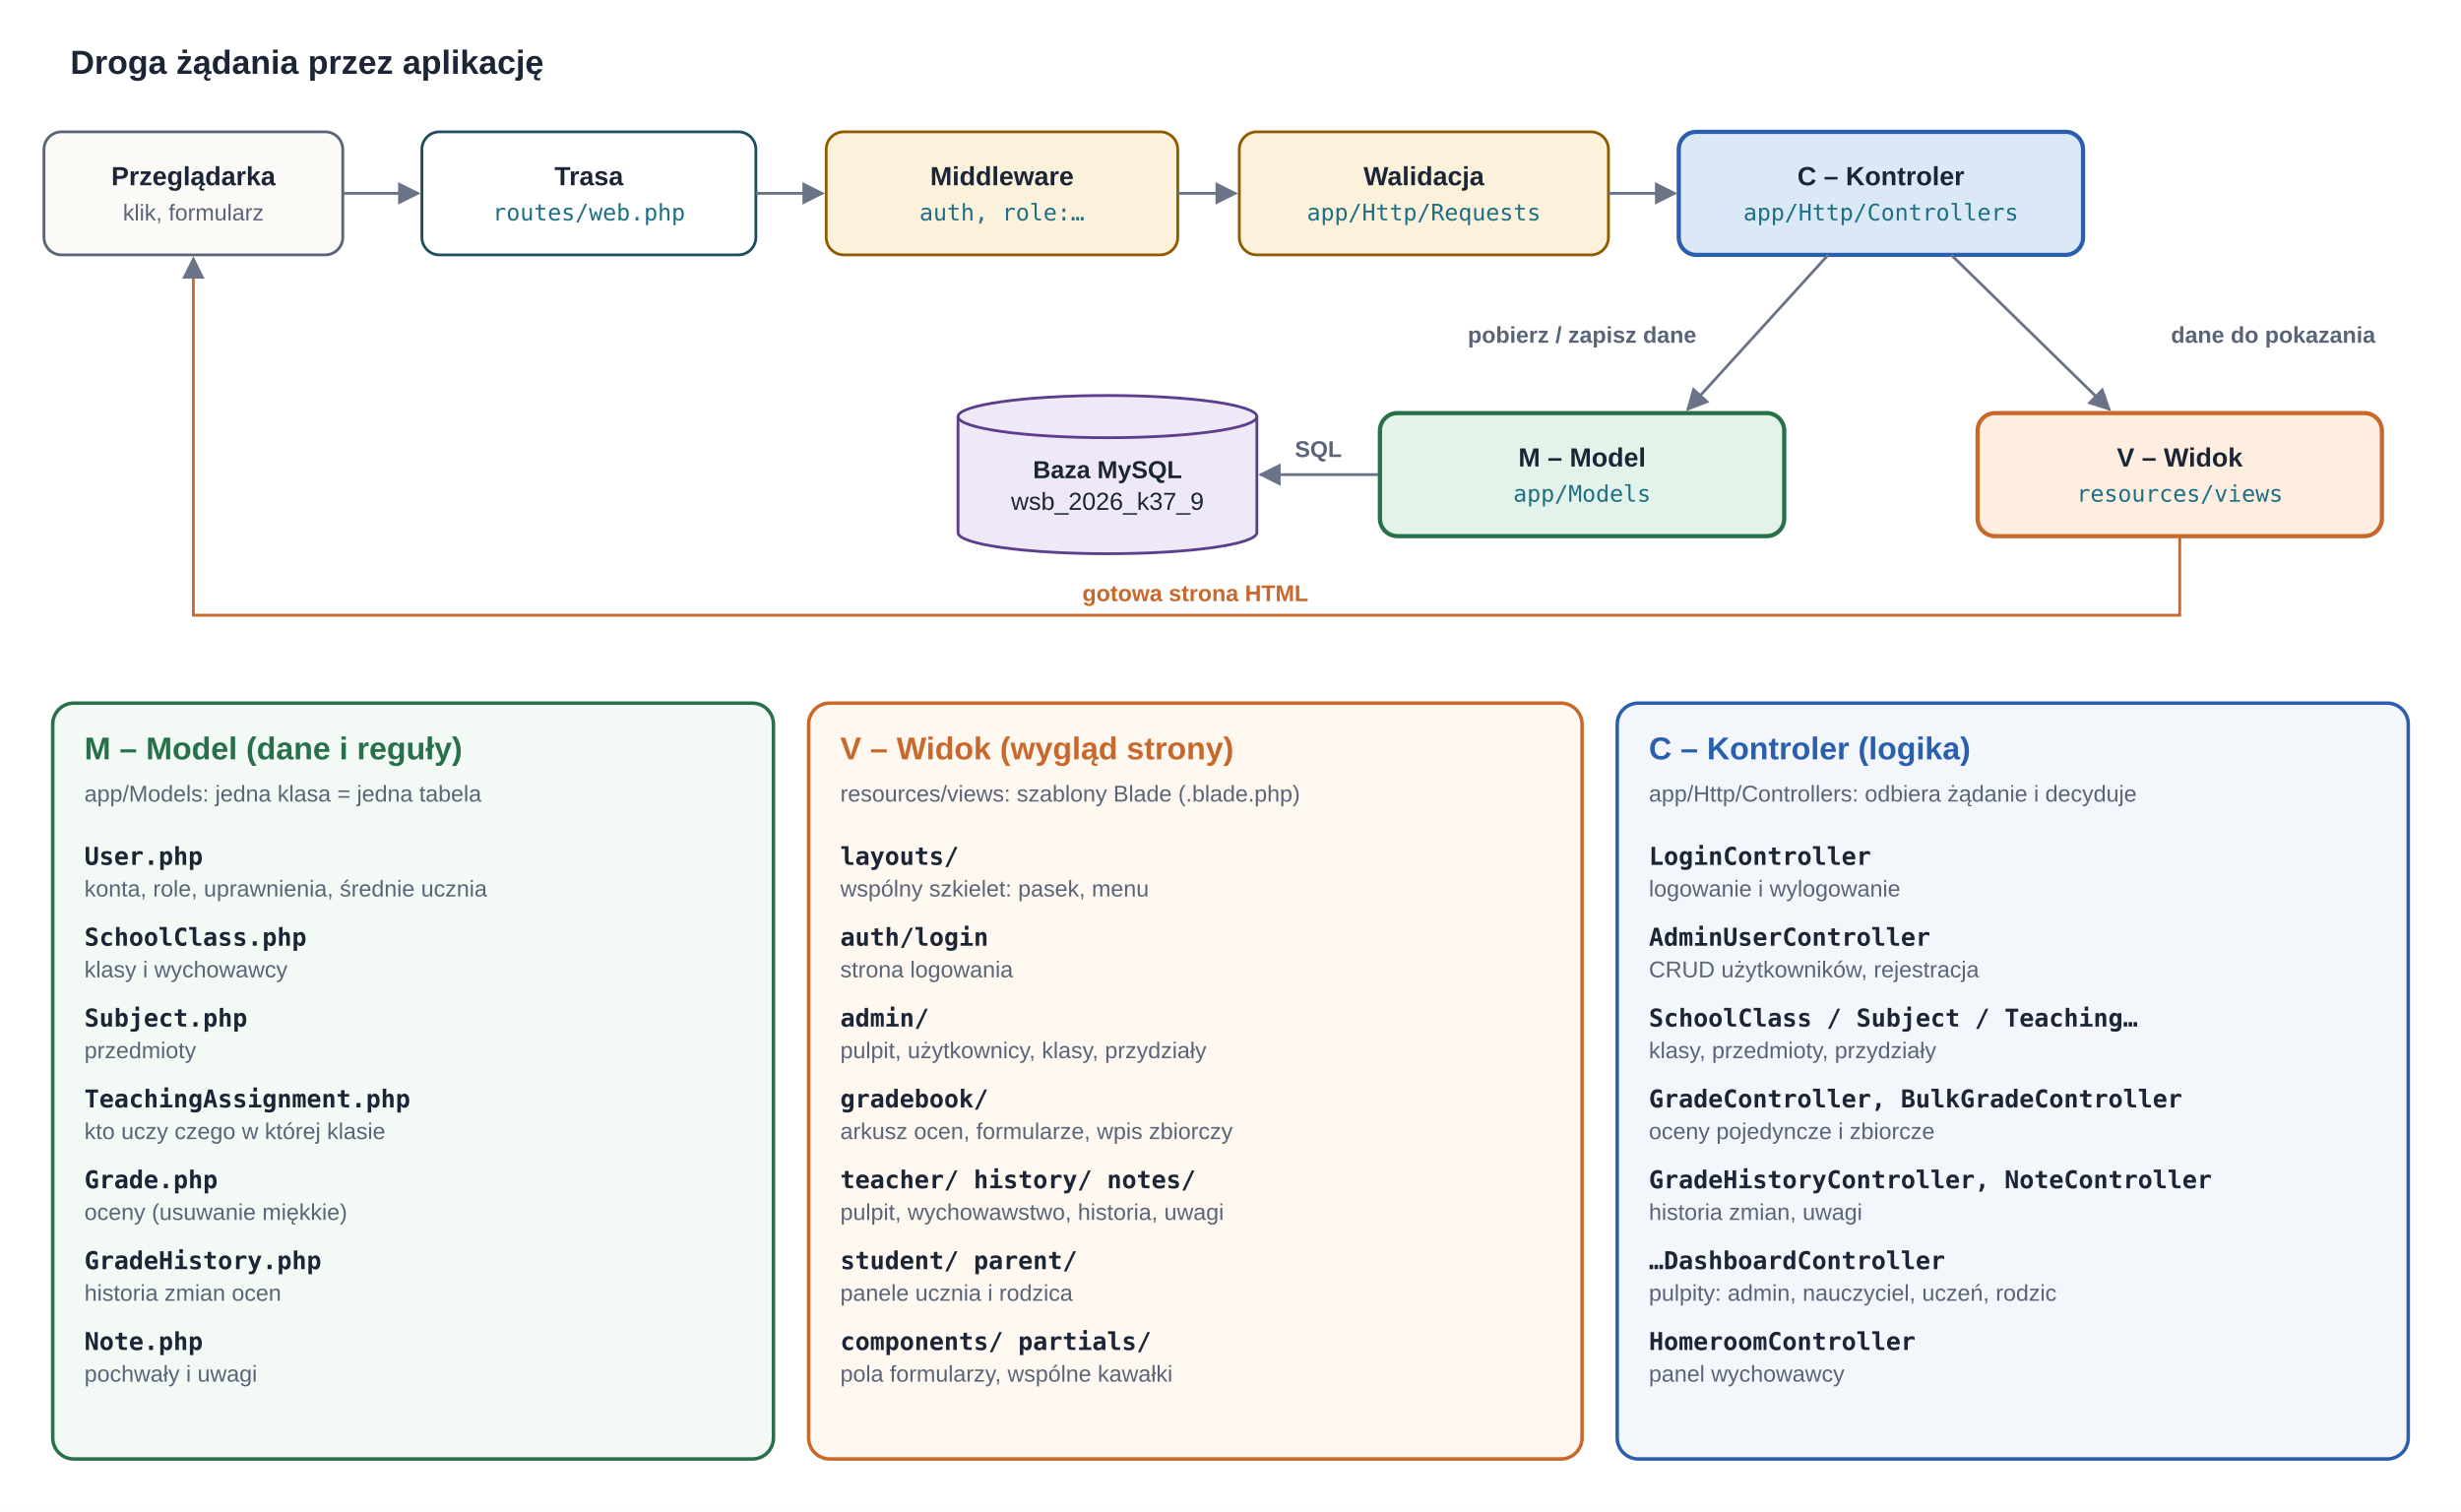
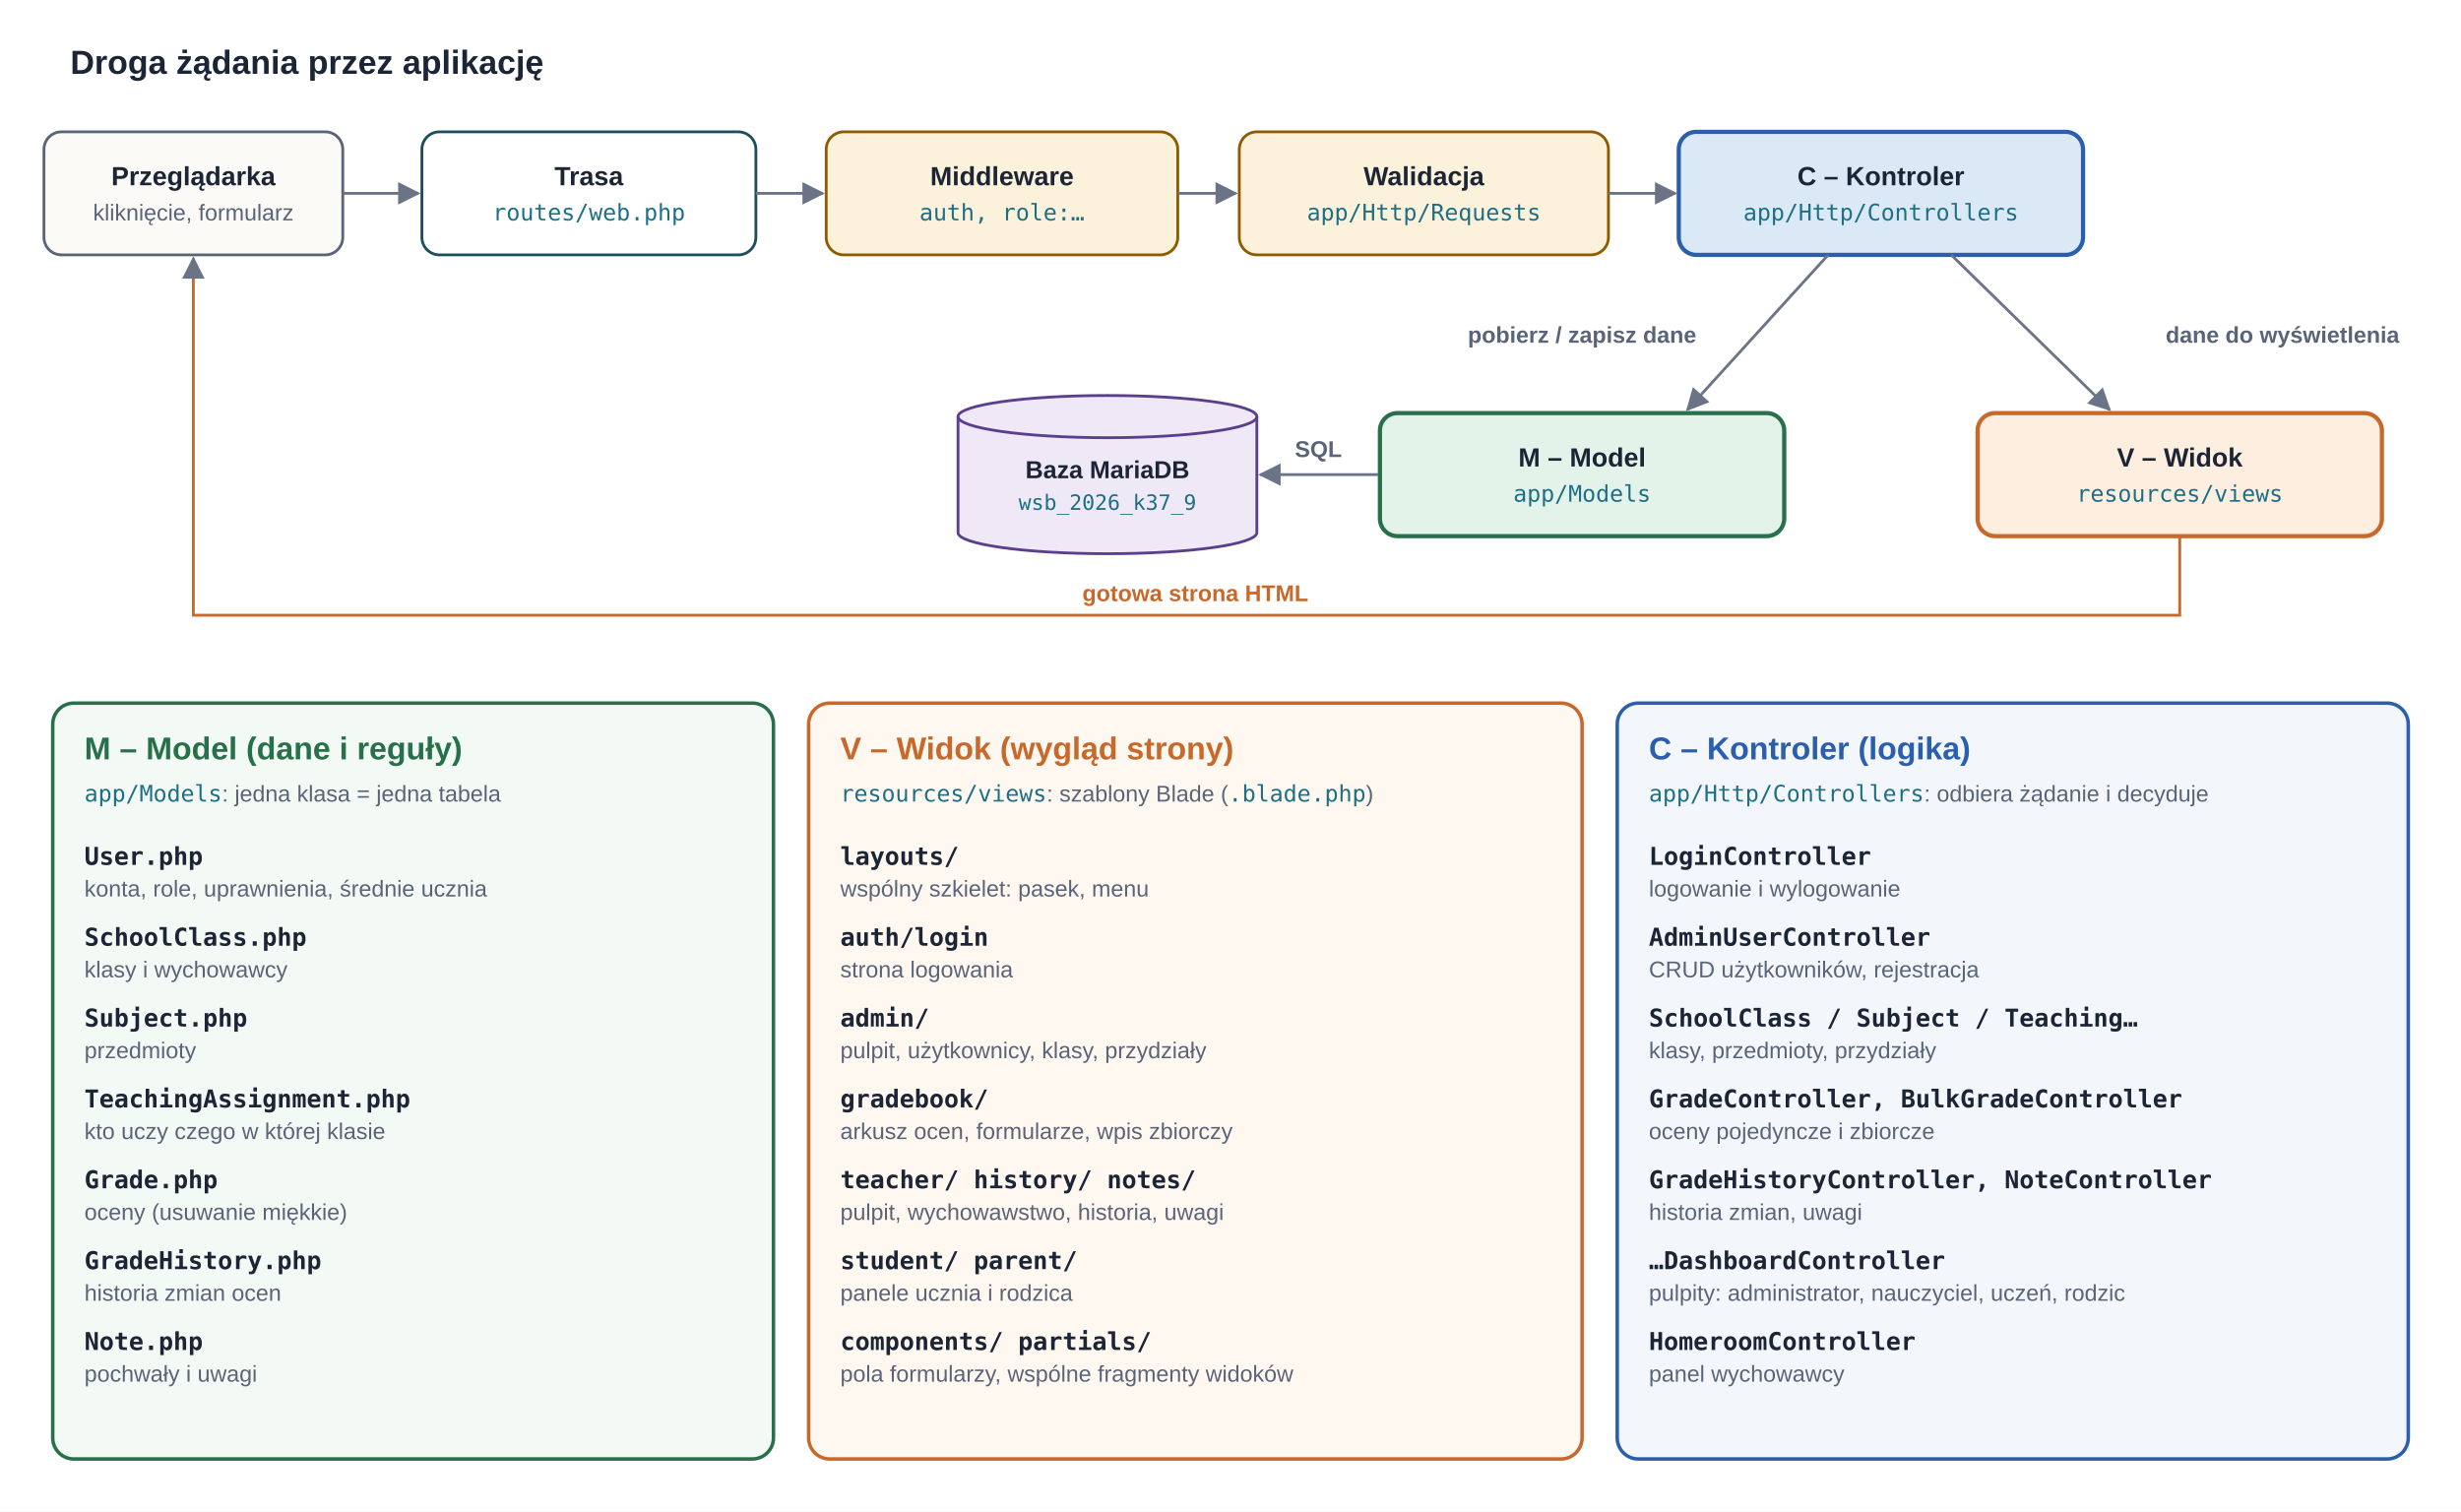
<svg xmlns="http://www.w3.org/2000/svg" width="1400" height="860" viewBox="0 0 1400 860" font-family="Segoe UI, Helvetica Neue, Arial, sans-serif">
  <defs>
    <marker id="arr" viewBox="0 0 10 10" refX="9" refY="5" markerWidth="8" markerHeight="8" orient="auto-start-reverse">
      <path d="M0,0 L10,5 L0,10 z" fill="#6b7486" />
    </marker>
    <marker id="arrA" viewBox="0 0 10 10" refX="9" refY="5" markerWidth="8" markerHeight="8" orient="auto-start-reverse">
      <path d="M0,0 L10,5 L0,10 z" fill="#c8553d" />
    </marker>
    <marker id="arrB" viewBox="0 0 10 10" refX="9" refY="5" markerWidth="8" markerHeight="8" orient="auto-start-reverse">
      <path d="M0,0 L10,5 L0,10 z" fill="#1d4e5f" />
    </marker>
    <marker id="gen" viewBox="0 0 14 14" refX="13" refY="7" markerWidth="14" markerHeight="14" orient="auto">
      <path d="M1,1 L13,7 L1,13 z" fill="#fff" stroke="#1c2536" stroke-width="1.4" />
    </marker>
  </defs>
  <rect width="1400" height="860" fill="#ffffff" />
  <text x="40" y="42" font-size="19" font-weight="700" fill="#1c2536">Droga żądania przez aplikację</text>
  <rect x="25" y="75" width="170" height="70" rx="10" fill="#fbfaf6" stroke="#5a6478" stroke-width="1.6" />
  <text x="110" y="105.4" text-anchor="middle" font-size="15" font-weight="700" fill="#1c2536">Przeglądarka</text>
-   <text x="110" y="125.4" text-anchor="middle" font-size="13" font-weight="400" fill="#5a6478">klik, formularz</text>
+   <text x="110" y="125.4" text-anchor="middle" font-size="13" font-weight="400" fill="#5a6478">kliknięcie, formularz</text>
  <rect x="240" y="75" width="190" height="70" rx="10" fill="#ffffff" stroke="#1d4e5f" stroke-width="1.6" />
  <text x="335" y="105.4" text-anchor="middle" font-size="15" font-weight="700" fill="#1c2536">Trasa</text>
  <text x="335" y="125.4" text-anchor="middle" font-size="13" font-weight="400" fill="#1d6f86" font-family="Menlo, Consolas, monospace">routes/web.php</text>
  <rect x="470" y="75" width="200" height="70" rx="10" fill="#fcf1da" stroke="#8f5a00" stroke-width="1.6" />
  <text x="570" y="105.4" text-anchor="middle" font-size="15" font-weight="700" fill="#1c2536">Middleware</text>
  <text x="570" y="125.4" text-anchor="middle" font-size="13" font-weight="400" fill="#1d6f86" font-family="Menlo, Consolas, monospace">auth, role:…</text>
  <rect x="705" y="75" width="210" height="70" rx="10" fill="#fcf1da" stroke="#8f5a00" stroke-width="1.6" />
  <text x="810" y="105.4" text-anchor="middle" font-size="15" font-weight="700" fill="#1c2536">Walidacja</text>
  <text x="810" y="125.4" text-anchor="middle" font-size="13" font-weight="400" fill="#1d6f86" font-family="Menlo, Consolas, monospace">app/Http/Requests</text>
  <rect x="955" y="75" width="230" height="70" rx="10" fill="#dbe9f6" stroke="#2b5fae" stroke-width="2.4" />
  <text x="1070" y="105.4" text-anchor="middle" font-size="15" font-weight="700" fill="#1c2536">C – Kontroler</text>
  <text x="1070" y="125.4" text-anchor="middle" font-size="13" font-weight="400" fill="#1d6f86" font-family="Menlo, Consolas, monospace">app/Http/Controllers</text>
  <rect x="785" y="235" width="230" height="70" rx="10" fill="#e4f3ea" stroke="#27704a" stroke-width="2.4" />
  <text x="900" y="265.4" text-anchor="middle" font-size="15" font-weight="700" fill="#1c2536">M – Model</text>
  <text x="900" y="285.4" text-anchor="middle" font-size="13" font-weight="400" fill="#1d6f86" font-family="Menlo, Consolas, monospace">app/Models</text>
  <path d="M545,237 A85,12 0 0 1 715,237 L715,303 A85,12 0 0 1 545,303 Z" fill="#efe9f7" stroke="#5b3f8c" stroke-width="1.6" />
  <path d="M545,237 A85,12 0 0 0 715,237" fill="none" stroke="#5b3f8c" stroke-width="1.6" />
-   <text x="630" y="272.04" text-anchor="middle" font-size="14" font-weight="700" fill="#1c2536">Baza MySQL</text>
-   <text x="630" y="290.04" text-anchor="middle" font-size="14" font-weight="400" fill="#1c2536">wsb_2026_k37_9</text>
+   <text x="630" y="272.04" text-anchor="middle" font-size="14" font-weight="700" fill="#1c2536">Baza MariaDB</text>
+   <text x="630" y="290.04" text-anchor="middle" font-size="12" font-weight="400" fill="#1d6f86" font-family="Menlo, Consolas, monospace">wsb_2026_k37_9</text>
  <rect x="1125" y="235" width="230" height="70" rx="10" fill="#fdeee0" stroke="#c8682b" stroke-width="2.4" />
  <text x="1240" y="265.4" text-anchor="middle" font-size="15" font-weight="700" fill="#1c2536">V – Widok</text>
  <text x="1240" y="285.4" text-anchor="middle" font-size="13" font-weight="400" fill="#1d6f86" font-family="Menlo, Consolas, monospace">resources/views</text>
  <path d="M195,110 L238,110" fill="none" stroke="#6b7486" stroke-width="1.6" marker-end="url(#arr)" />
  <path d="M430,110 L468,110" fill="none" stroke="#6b7486" stroke-width="1.6" marker-end="url(#arr)" />
  <path d="M670,110 L703,110" fill="none" stroke="#6b7486" stroke-width="1.6" marker-end="url(#arr)" />
  <path d="M915,110 L953,110" fill="none" stroke="#6b7486" stroke-width="1.6" marker-end="url(#arr)" />
  <path d="M1040,145 L960,233" fill="none" stroke="#6b7486" stroke-width="1.6" marker-end="url(#arr)" />
  <text x="900" y="195" text-anchor="middle" font-size="13" fill="#5a6478" font-weight="600" paint-order="stroke" stroke="#fff" stroke-width="5">pobierz / zapisz dane</text>
  <path d="M784,270 L717,270" fill="none" stroke="#6b7486" stroke-width="1.6" marker-end="url(#arr)" />
  <text x="750" y="260" text-anchor="middle" font-size="13" fill="#5a6478" font-weight="600" paint-order="stroke" stroke="#fff" stroke-width="5">SQL</text>
  <path d="M1110,145 L1200,233" fill="none" stroke="#6b7486" stroke-width="1.6" marker-end="url(#arr)" />
-   <text x="1235" y="195" text-anchor="start" font-size="13" fill="#5a6478" font-weight="600" paint-order="stroke" stroke="#fff" stroke-width="5">dane do pokazania</text>
+   <text x="1232" y="195" text-anchor="start" font-size="13" fill="#5a6478" font-weight="600" paint-order="stroke" stroke="#fff" stroke-width="5">dane do wyświetlenia</text>
  <path d="M1240,305 L1240,350 L110,350 L110,147" fill="none" stroke="#c8682b" stroke-width="1.6" marker-end="url(#arr)" />
  <text x="680" y="342" text-anchor="middle" font-size="13" fill="#c8682b" font-weight="600" paint-order="stroke" stroke="#fff" stroke-width="5">gotowa strona HTML</text>
  <rect x="30" y="400" width="410" height="430" rx="12" fill="#f3faf5" stroke="#27704a" stroke-width="2" />
  <text x="48" y="432" font-size="18" font-weight="700" fill="#27704a">M – Model (dane i reguły)</text>
-   <text x="48" y="456" font-size="13" fill="#5a6478">app/Models: jedna klasa = jedna tabela</text>
+   <text x="48" y="456" font-size="13" fill="#5a6478">
+     <tspan font-family="Menlo, Consolas, monospace" fill="#1d6f86">app/Models</tspan>: jedna klasa = jedna tabela</text>
  <text x="48" y="492" font-size="14" font-family="Menlo, Consolas, monospace" fill="#1c2536" font-weight="700">User.php</text>
  <text x="48" y="510" font-size="13" fill="#5a6478">konta, role, uprawnienia, średnie ucznia</text>
  <text x="48" y="538" font-size="14" font-family="Menlo, Consolas, monospace" fill="#1c2536" font-weight="700">SchoolClass.php</text>
  <text x="48" y="556" font-size="13" fill="#5a6478">klasy i wychowawcy</text>
  <text x="48" y="584" font-size="14" font-family="Menlo, Consolas, monospace" fill="#1c2536" font-weight="700">Subject.php</text>
  <text x="48" y="602" font-size="13" fill="#5a6478">przedmioty</text>
  <text x="48" y="630" font-size="14" font-family="Menlo, Consolas, monospace" fill="#1c2536" font-weight="700">TeachingAssignment.php</text>
  <text x="48" y="648" font-size="13" fill="#5a6478">kto uczy czego w której klasie</text>
  <text x="48" y="676" font-size="14" font-family="Menlo, Consolas, monospace" fill="#1c2536" font-weight="700">Grade.php</text>
  <text x="48" y="694" font-size="13" fill="#5a6478">oceny (usuwanie miękkie)</text>
  <text x="48" y="722" font-size="14" font-family="Menlo, Consolas, monospace" fill="#1c2536" font-weight="700">GradeHistory.php</text>
  <text x="48" y="740" font-size="13" fill="#5a6478">historia zmian ocen</text>
  <text x="48" y="768" font-size="14" font-family="Menlo, Consolas, monospace" fill="#1c2536" font-weight="700">Note.php</text>
  <text x="48" y="786" font-size="13" fill="#5a6478">pochwały i uwagi</text>
  <rect x="460" y="400" width="440" height="430" rx="12" fill="#fff8f1" stroke="#c8682b" stroke-width="2" />
  <text x="478" y="432" font-size="18" font-weight="700" fill="#c8682b">V – Widok (wygląd strony)</text>
-   <text x="478" y="456" font-size="13" fill="#5a6478">resources/views: szablony Blade (.blade.php)</text>
+   <text x="478" y="456" font-size="13" fill="#5a6478">
+     <tspan font-family="Menlo, Consolas, monospace" fill="#1d6f86">resources/views</tspan>: szablony Blade (<tspan font-family="Menlo, Consolas, monospace" fill="#1d6f86">.blade.php</tspan>)</text>
  <text x="478" y="492" font-size="14" font-family="Menlo, Consolas, monospace" fill="#1c2536" font-weight="700">layouts/</text>
  <text x="478" y="510" font-size="13" fill="#5a6478">wspólny szkielet: pasek, menu</text>
  <text x="478" y="538" font-size="14" font-family="Menlo, Consolas, monospace" fill="#1c2536" font-weight="700">auth/login</text>
  <text x="478" y="556" font-size="13" fill="#5a6478">strona logowania</text>
  <text x="478" y="584" font-size="14" font-family="Menlo, Consolas, monospace" fill="#1c2536" font-weight="700">admin/</text>
  <text x="478" y="602" font-size="13" fill="#5a6478">pulpit, użytkownicy, klasy, przydziały</text>
  <text x="478" y="630" font-size="14" font-family="Menlo, Consolas, monospace" fill="#1c2536" font-weight="700">gradebook/</text>
  <text x="478" y="648" font-size="13" fill="#5a6478">arkusz ocen, formularze, wpis zbiorczy</text>
  <text x="478" y="676" font-size="14" font-family="Menlo, Consolas, monospace" fill="#1c2536" font-weight="700">teacher/  history/  notes/</text>
  <text x="478" y="694" font-size="13" fill="#5a6478">pulpit, wychowawstwo, historia, uwagi</text>
  <text x="478" y="722" font-size="14" font-family="Menlo, Consolas, monospace" fill="#1c2536" font-weight="700">student/  parent/</text>
  <text x="478" y="740" font-size="13" fill="#5a6478">panele ucznia i rodzica</text>
  <text x="478" y="768" font-size="14" font-family="Menlo, Consolas, monospace" fill="#1c2536" font-weight="700">components/  partials/</text>
-   <text x="478" y="786" font-size="13" fill="#5a6478">pola formularzy, wspólne kawałki</text>
+   <text x="478" y="786" font-size="13" fill="#5a6478">pola formularzy, wspólne fragmenty widoków</text>
  <rect x="920" y="400" width="450" height="430" rx="12" fill="#f3f7fc" stroke="#2b5fae" stroke-width="2" />
  <text x="938" y="432" font-size="18" font-weight="700" fill="#2b5fae">C – Kontroler (logika)</text>
-   <text x="938" y="456" font-size="13" fill="#5a6478">app/Http/Controllers: odbiera żądanie i decyduje</text>
+   <text x="938" y="456" font-size="13" fill="#5a6478">
+     <tspan font-family="Menlo, Consolas, monospace" fill="#1d6f86">app/Http/Controllers</tspan>: odbiera żądanie i decyduje</text>
  <text x="938" y="492" font-size="14" font-family="Menlo, Consolas, monospace" fill="#1c2536" font-weight="700">LoginController</text>
  <text x="938" y="510" font-size="13" fill="#5a6478">logowanie i wylogowanie</text>
  <text x="938" y="538" font-size="14" font-family="Menlo, Consolas, monospace" fill="#1c2536" font-weight="700">AdminUserController</text>
  <text x="938" y="556" font-size="13" fill="#5a6478">CRUD użytkowników, rejestracja</text>
  <text x="938" y="584" font-size="14" font-family="Menlo, Consolas, monospace" fill="#1c2536" font-weight="700">SchoolClass / Subject / Teaching…</text>
  <text x="938" y="602" font-size="13" fill="#5a6478">klasy, przedmioty, przydziały</text>
  <text x="938" y="630" font-size="14" font-family="Menlo, Consolas, monospace" fill="#1c2536" font-weight="700">GradeController, BulkGradeController</text>
  <text x="938" y="648" font-size="13" fill="#5a6478">oceny pojedyncze i zbiorcze</text>
  <text x="938" y="676" font-size="14" font-family="Menlo, Consolas, monospace" fill="#1c2536" font-weight="700">GradeHistoryController, NoteController</text>
  <text x="938" y="694" font-size="13" fill="#5a6478">historia zmian, uwagi</text>
  <text x="938" y="722" font-size="14" font-family="Menlo, Consolas, monospace" fill="#1c2536" font-weight="700">…DashboardController</text>
-   <text x="938" y="740" font-size="13" fill="#5a6478">pulpity: admin, nauczyciel, uczeń, rodzic</text>
+   <text x="938" y="740" font-size="13" fill="#5a6478">pulpity: administrator, nauczyciel, uczeń, rodzic</text>
  <text x="938" y="768" font-size="14" font-family="Menlo, Consolas, monospace" fill="#1c2536" font-weight="700">HomeroomController</text>
  <text x="938" y="786" font-size="13" fill="#5a6478">panel wychowawcy</text>
</svg>
